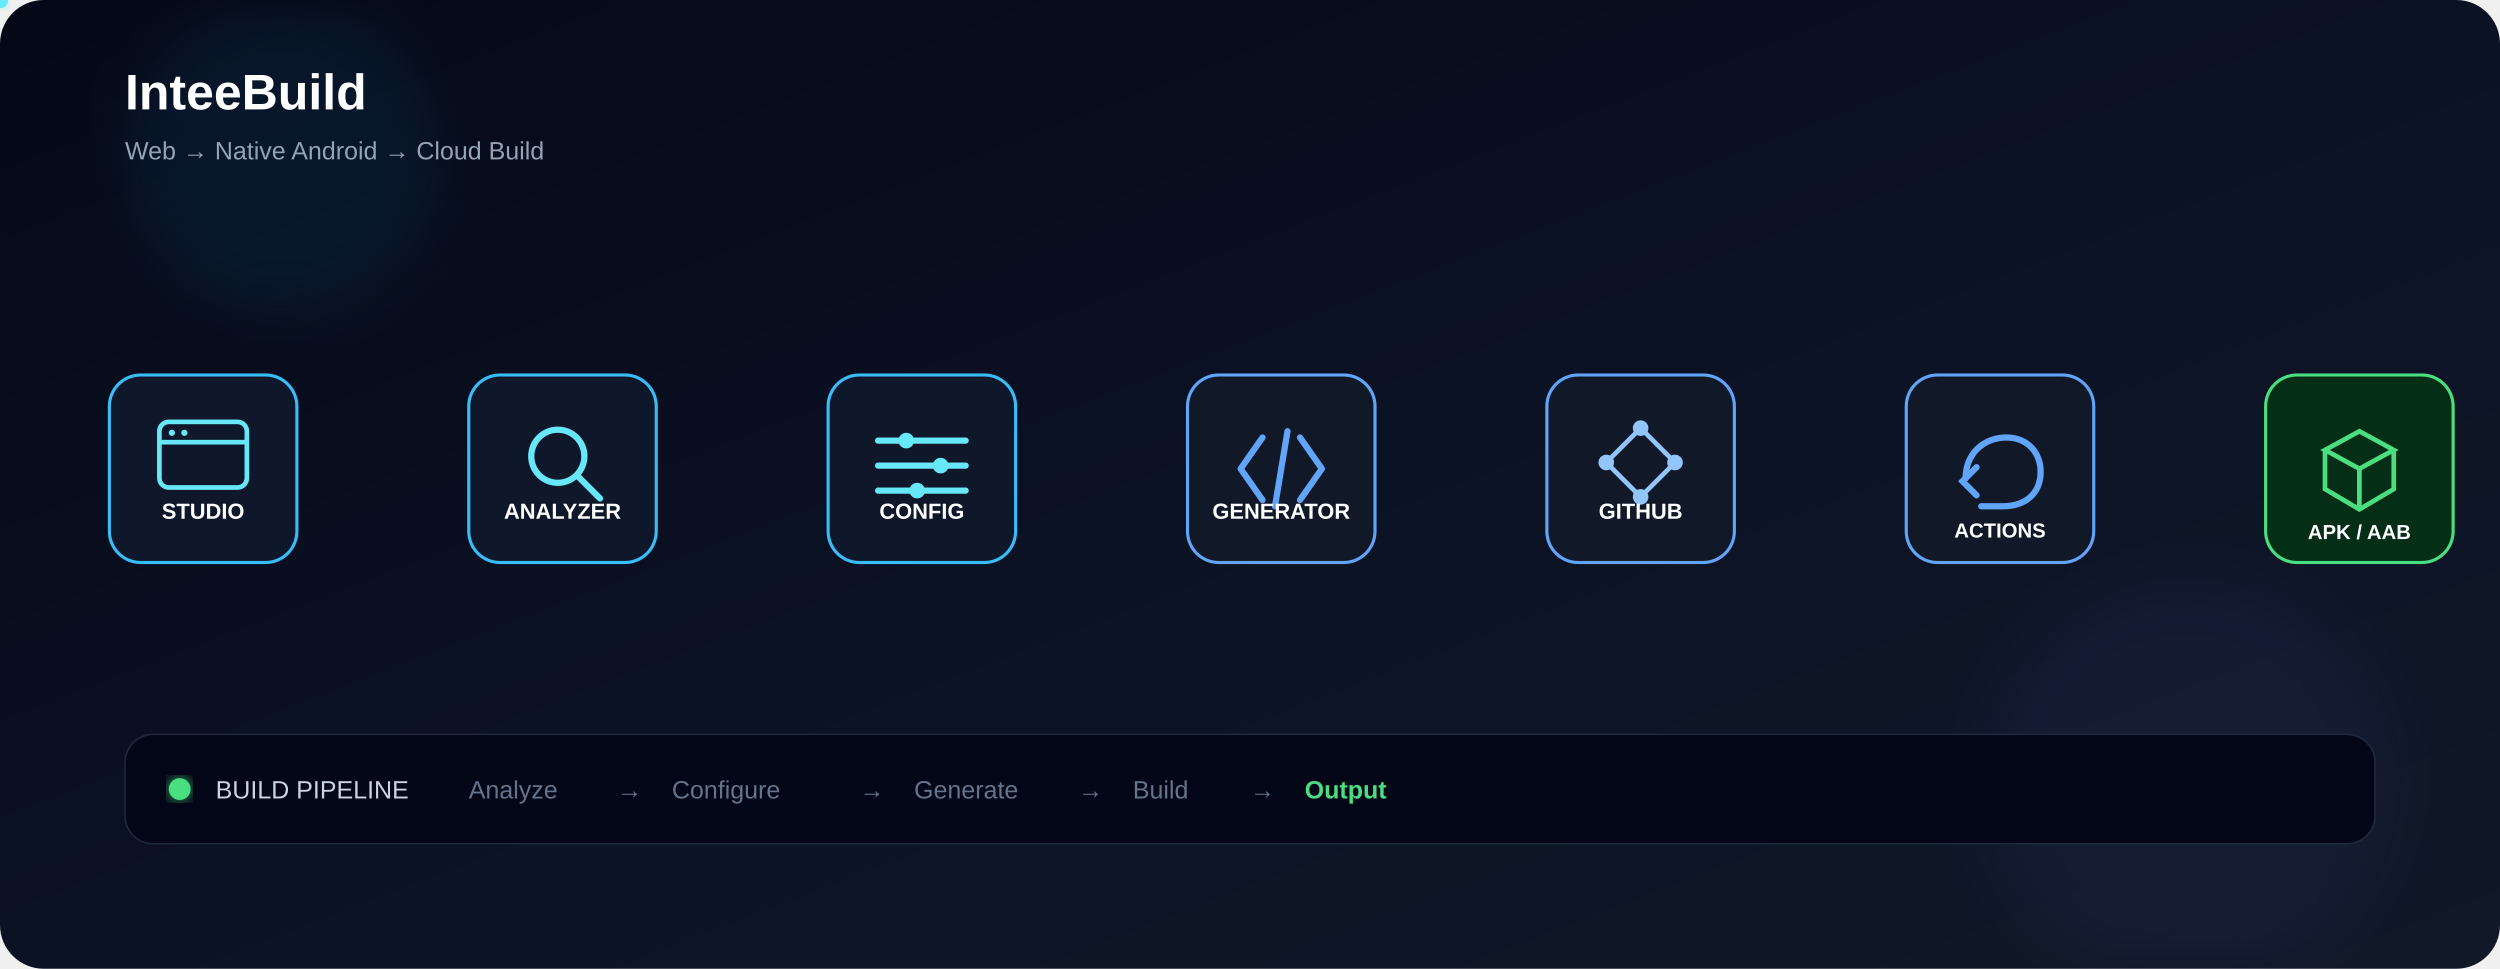
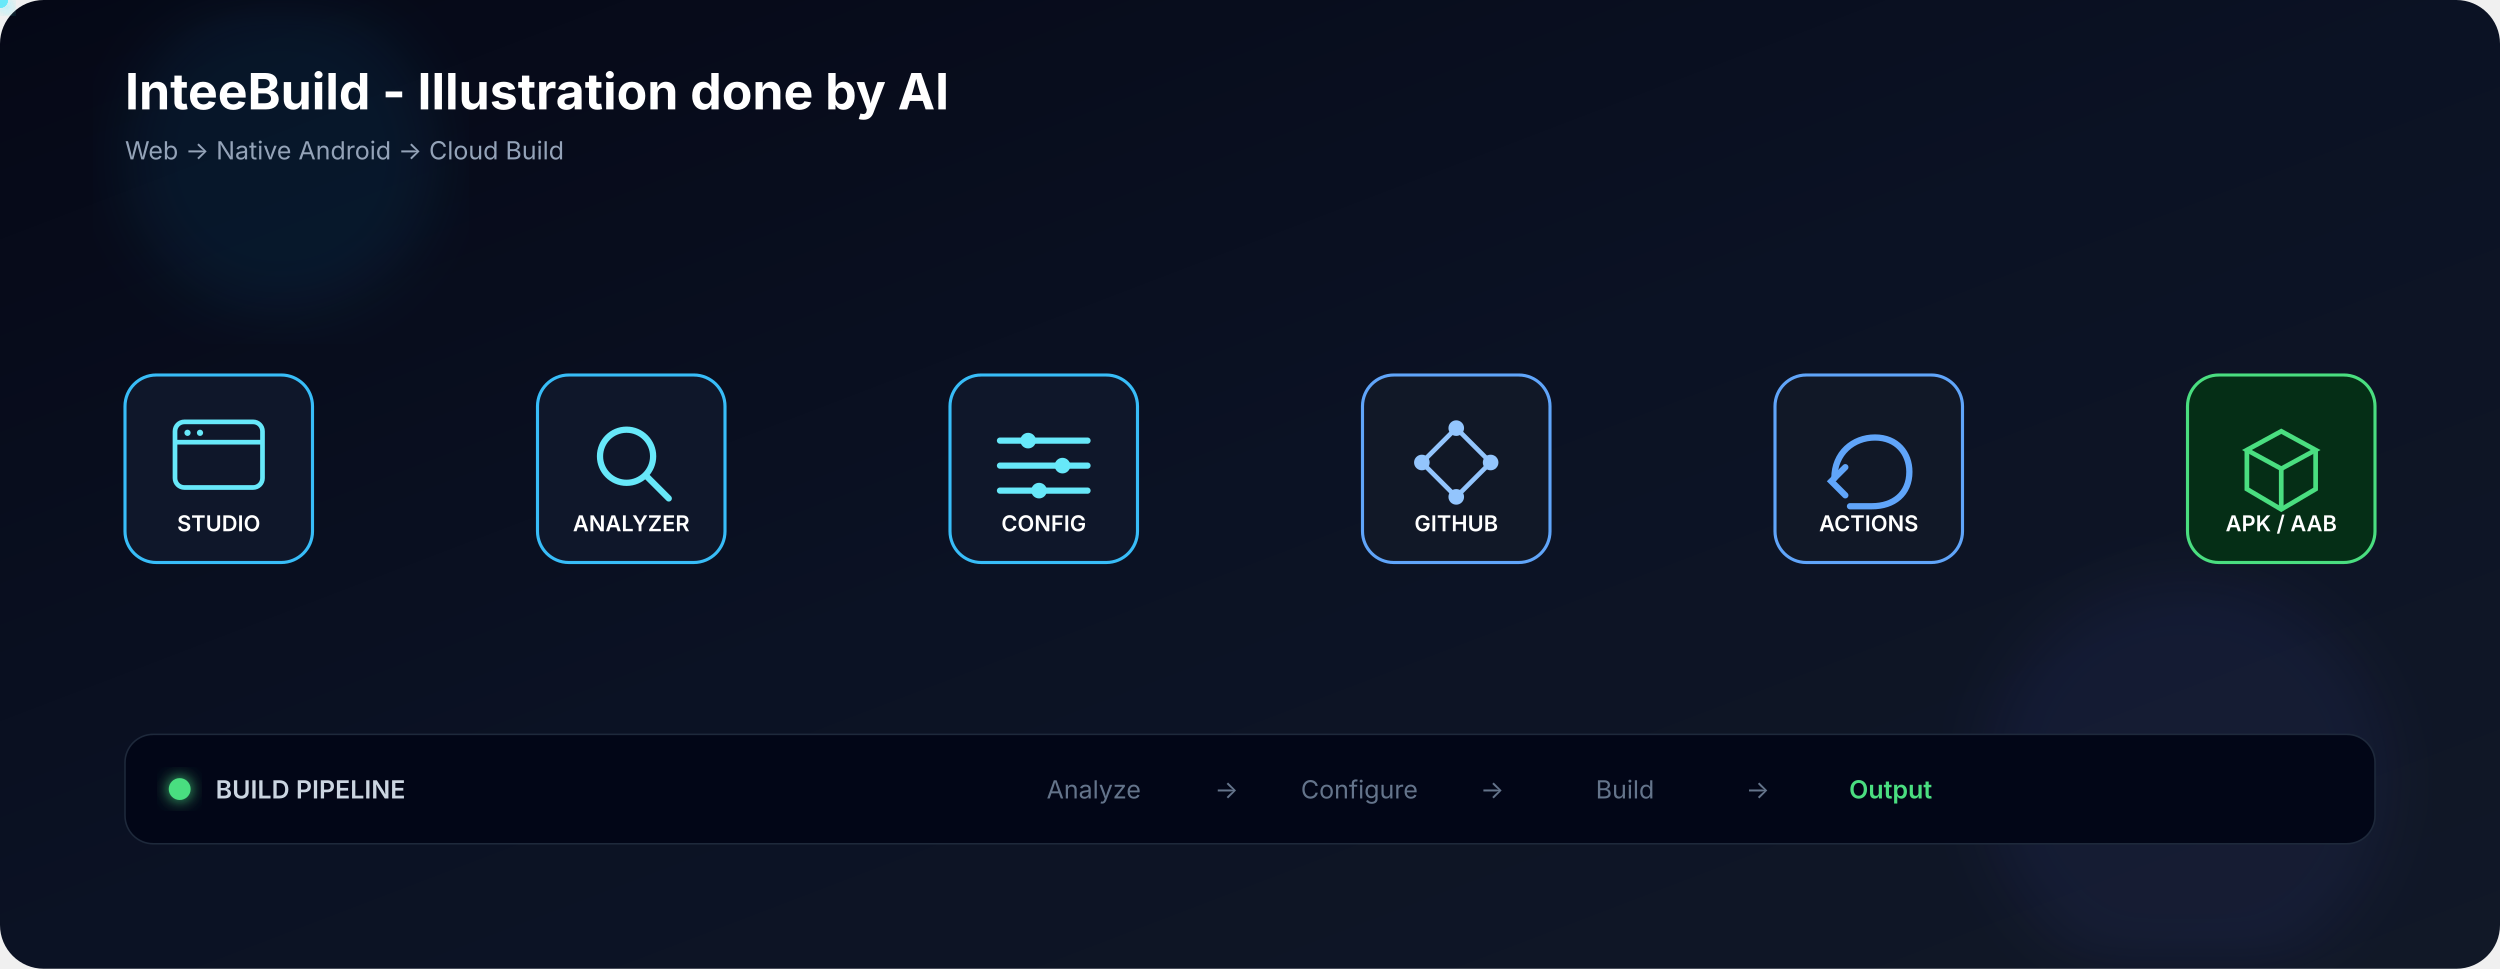
<svg xmlns="http://www.w3.org/2000/svg" xmlns:xlink="http://www.w3.org/1999/xlink" width="1600" height="620" viewBox="0 0 1600 620">
  <defs>
    <linearGradient id="bg" x1="0" y1="0" x2="1" y2="1">
      <stop offset="0%" stop-color="#050816" />
      <stop offset="50%" stop-color="#0b1224" />
      <stop offset="100%" stop-color="#111827" />
    </linearGradient>
-     <linearGradient id="cyan" x1="0" y1="0" x2="1" y2="0">
+     <linearGradient id="flow" x1="0" y1="0" x2="1" y2="0">
      <stop offset="0%" stop-color="#22d3ee" />
-       <stop offset="100%" stop-color="#38bdf8" />
-     </linearGradient>
-     <linearGradient id="blue" x1="0" y1="0" x2="1" y2="0">
-       <stop offset="0%" stop-color="#3b82f6" />
      <stop offset="100%" stop-color="#6366f1" />
    </linearGradient>
-     <filter id="glow">
+     <filter id="glow" x="-50%" y="-50%" width="200%" height="200%">
      <feGaussianBlur stdDeviation="5" result="blur" />
      <feMerge>
        <feMergeNode in="blur" />
        <feMergeNode in="SourceGraphic" />
      </feMerge>
    </filter>
    <filter id="soft">
      <feGaussianBlur stdDeviation="18" />
    </filter>
    <circle id="packet" r="5" fill="#67e8f9" filter="url(#glow)" />
  </defs>
  <rect width="1600" height="620" rx="28" fill="url(#bg)" />
  <circle cx="180" cy="100" r="100" fill="#0ea5e9" opacity=".08" filter="url(#soft)">
    <animate attributeName="opacity" values=".04;.12;.04" dur="4s" repeatCount="indefinite" />
  </circle>
  <circle cx="1400" cy="500" r="130" fill="#6366f1" opacity=".07" filter="url(#soft)">
    <animate attributeName="opacity" values=".03;.10;.03" dur="5s" repeatCount="indefinite" />
  </circle>
-   <text x="80" y="70" fill="#ffffff" font-family="Arial, Helvetica, sans-serif" font-size="32" font-weight="700">
-     InteeBuild
-   </text>
-   <text x="80" y="102" fill="#94a3b8" font-family="Arial, Helvetica, sans-serif" font-size="16">
-     Web → Native Android → Cloud Build
-   </text>
-   <g fill="none" stroke="url(#cyan)" stroke-width="3" stroke-linecap="round" opacity=".65">
-     <path id="p1" d="M190 300 H300" />
-     <path id="p2" d="M420 300 H530" />
-     <path id="p3" d="M650 300 H760" />
-     <path id="p4" d="M880 300 H990" />
-     <path id="p5" d="M1110 300 H1220" />
-     <path id="p6" d="M1340 300 H1450" />
+   <text x="80" y="70" fill="#ffffff" font-family="Inter, Arial, Helvetica, sans-serif" font-size="32" font-weight="700">InteeBuild - Illustration done by AI</text>
+   <text x="80" y="102" fill="#94a3b8" font-family="Inter, Arial, Helvetica, sans-serif" font-size="16">Web → Native Android → Cloud Build</text>
+   <g fill="none" stroke="url(#flow)" stroke-width="3" stroke-linecap="round" opacity=".65">
+     <path id="p1" d="M200 300 H344" />
+     <path id="p2" d="M464 300 H608" />
+     <path id="p3" d="M728 300 H872" />
+     <path id="p4" d="M992 300 H1136" />
+     <path id="p5" d="M1256 300 H1400" />
  </g>
  <use href="#packet" xlink:href="#packet">
    <animateMotion dur="2.5s" repeatCount="indefinite" begin="0s">
      <mpath href="#p1" xlink:href="#p1" />
    </animateMotion>
  </use>
  <use href="#packet" xlink:href="#packet">
-     <animateMotion dur="2.5s" repeatCount="indefinite" begin=".4s">
+     <animateMotion dur="2.5s" repeatCount="indefinite" begin=".5s">
      <mpath href="#p2" xlink:href="#p2" />
    </animateMotion>
  </use>
  <use href="#packet" xlink:href="#packet">
-     <animateMotion dur="2.5s" repeatCount="indefinite" begin=".8s">
+     <animateMotion dur="2.5s" repeatCount="indefinite" begin="1s">
      <mpath href="#p3" xlink:href="#p3" />
    </animateMotion>
  </use>
  <use href="#packet" xlink:href="#packet">
-     <animateMotion dur="2.5s" repeatCount="indefinite" begin="1.2s">
+     <animateMotion dur="2.5s" repeatCount="indefinite" begin="1.5s">
      <mpath href="#p4" xlink:href="#p4" />
    </animateMotion>
  </use>
  <use href="#packet" xlink:href="#packet">
-     <animateMotion dur="2.5s" repeatCount="indefinite" begin="1.6s">
+     <animateMotion dur="2.5s" repeatCount="indefinite" begin="2s">
      <mpath href="#p5" xlink:href="#p5" />
    </animateMotion>
  </use>
-   <use href="#packet" xlink:href="#packet">
-     <animateMotion dur="2.5s" repeatCount="indefinite" begin="2s">
-       <mpath href="#p6" xlink:href="#p6" />
-     </animateMotion>
-   </use>
-   <g transform="translate(70 240)">
+   <g transform="translate(80 240)">
    <rect width="120" height="120" rx="20" fill="#0f172a" stroke="#38bdf8" stroke-width="2" />
    <rect x="32" y="30" width="56" height="42" rx="6" fill="none" stroke="#67e8f9" stroke-width="3" />
    <path d="M32 43 H88" stroke="#67e8f9" stroke-width="3" />
    <circle cx="40" cy="37" r="2" fill="#67e8f9" />
    <circle cx="48" cy="37" r="2" fill="#67e8f9" />
-     <text x="60" y="92" text-anchor="middle" fill="#ffffff" font-size="14" font-family="Arial" font-weight="600">
-       STUDIO
-     </text>
+     <text x="60" y="100" text-anchor="middle" fill="#ffffff" font-size="14" font-family="Inter, Arial, sans-serif" font-weight="600">STUDIO</text>
  </g>
-   <g transform="translate(300 240)">
+   <g transform="translate(344 240)">
    <rect width="120" height="120" rx="20" fill="#0f172a" stroke="#38bdf8" stroke-width="2" />
    <circle cx="57" cy="52" r="17" fill="none" stroke="#67e8f9" stroke-width="4" />
    <path d="M70 65 L84 79" stroke="#67e8f9" stroke-width="4" stroke-linecap="round" />
-     <text x="60" y="92" text-anchor="middle" fill="#ffffff" font-size="14" font-family="Arial" font-weight="600">
-       ANALYZER
-     </text>
+     <text x="60" y="100" text-anchor="middle" fill="#ffffff" font-size="14" font-family="Inter, Arial, sans-serif" font-weight="600">ANALYZER</text>
  </g>
-   <g transform="translate(530 240)">
+   <g transform="translate(608 240)">
    <rect width="120" height="120" rx="20" fill="#0f172a" stroke="#38bdf8" stroke-width="2" />
    <path d="M32 42 H88 M32 58 H88 M32 74 H88" stroke="#67e8f9" stroke-width="4" stroke-linecap="round" />
    <circle cx="50" cy="42" r="5" fill="#67e8f9" />
    <circle cx="72" cy="58" r="5" fill="#67e8f9" />
    <circle cx="57" cy="74" r="5" fill="#67e8f9" />
-     <text x="60" y="92" text-anchor="middle" fill="#ffffff" font-size="14" font-family="Arial" font-weight="600">
-       CONFIG
-     </text>
+     <text x="60" y="100" text-anchor="middle" fill="#ffffff" font-size="14" font-family="Inter, Arial, sans-serif" font-weight="600">CONFIG</text>
  </g>
-   <g transform="translate(760 240)">
+   <g transform="translate(872 240)">
    <rect width="120" height="120" rx="20" fill="#111827" stroke="#60a5fa" stroke-width="2" />
-     <path d="M48 40 L34 60 L48 80" fill="none" stroke="#60a5fa" stroke-width="4" stroke-linecap="round" stroke-linejoin="round" />
-     <path d="M72 40 L86 60 L72 80" fill="none" stroke="#60a5fa" stroke-width="4" stroke-linecap="round" stroke-linejoin="round" />
-     <path d="M64 36 L56 84" stroke="#60a5fa" stroke-width="4" stroke-linecap="round" />
-     <text x="60" y="92" text-anchor="middle" fill="#ffffff" font-size="14" font-family="Arial" font-weight="600">
-       GENERATOR
-     </text>
-   </g>
-   <g transform="translate(990 240)">
-     <rect width="120" height="120" rx="20" fill="#111827" stroke="#60a5fa" stroke-width="2" />
-     <path d="M60 34              L82 56              L60 78              L38 56 Z" fill="none" stroke="#93c5fd" stroke-width="3" />
+     <path d="M60 34 L82 56 L60 78 L38 56 Z" fill="none" stroke="#93c5fd" stroke-width="3" />
    <circle cx="60" cy="34" r="5" fill="#93c5fd" />
    <circle cx="82" cy="56" r="5" fill="#93c5fd" />
    <circle cx="60" cy="78" r="5" fill="#93c5fd" />
    <circle cx="38" cy="56" r="5" fill="#93c5fd" />
-     <text x="60" y="92" text-anchor="middle" fill="#ffffff" font-size="14" font-family="Arial" font-weight="600">
-       GITHUB
-     </text>
+     <text x="60" y="100" text-anchor="middle" fill="#ffffff" font-size="14" font-family="Inter, Arial, sans-serif" font-weight="600">GITHUB</text>
  </g>
-   <g transform="translate(1220 240)">
+   <g transform="translate(1136 240)">
    <rect width="120" height="120" rx="20" fill="#111827" stroke="#60a5fa" stroke-width="2" />
-     <path d="M38 66              C38 50 50 40 64 40              C78 40 86 50 86 62              C86 76 76 84 62 84              H48" fill="none" stroke="#60a5fa" stroke-width="4" stroke-linecap="round" />
+     <path d="M38 66 C38 50 50 40 64 40 C78 40 86 50 86 62 C86 76 76 84 62 84 H48" fill="none" stroke="#60a5fa" stroke-width="4" stroke-linecap="round" />
    <path d="M45 77 L36 68 L45 59" fill="none" stroke="#60a5fa" stroke-width="4" stroke-linecap="round" />
-     <text x="60" y="104" text-anchor="middle" fill="#ffffff" font-size="13" font-family="Arial" font-weight="600">
-       ACTIONS
-     </text>
+     <text x="60" y="100" text-anchor="middle" fill="#ffffff" font-size="14" font-family="Inter, Arial, sans-serif" font-weight="600">ACTIONS</text>
  </g>
-   <g transform="translate(1450 240)">
+   <g transform="translate(1400 240)">
    <rect width="120" height="120" rx="20" fill="#052e16" stroke="#4ade80" stroke-width="2" />
    <path d="M38 48 L60 36 L82 48 L60 60 Z" fill="none" stroke="#4ade80" stroke-width="3" />
    <path d="M38 48 V73 L60 86 L82 73 V48" fill="none" stroke="#4ade80" stroke-width="3" />
    <path d="M60 60 V86" stroke="#4ade80" stroke-width="3" />
-     <text x="60" y="105" text-anchor="middle" fill="#ffffff" font-size="13" font-family="Arial" font-weight="600">
-       APK / AAB
-     </text>
+     <text x="60" y="100" text-anchor="middle" fill="#ffffff" font-size="14" font-family="Inter, Arial, sans-serif" font-weight="600">APK / AAB</text>
  </g>
  <g transform="translate(80 470)">
    <rect width="1440" height="70" rx="18" fill="#020617" stroke="#1e293b" />
    <circle cx="35" cy="35" r="7" fill="#4ade80" filter="url(#glow)">
      <animate attributeName="opacity" values="1;.35;1" dur="1.8s" repeatCount="indefinite" />
    </circle>
-     <text x="58" y="41" fill="#cbd5e1" font-family="Arial" font-size="16">
-       BUILD PIPELINE
-     </text>
-     <text x="220" y="41" fill="#64748b" font-family="Arial" font-size="16">
-       Analyze
-     </text>
-     <text x="315" y="41" fill="#64748b" font-family="Arial" font-size="16">
-       →
-     </text>
-     <text x="350" y="41" fill="#64748b" font-family="Arial" font-size="16">
-       Configure
-     </text>
-     <text x="470" y="41" fill="#64748b" font-family="Arial" font-size="16">
-       →
-     </text>
-     <text x="505" y="41" fill="#64748b" font-family="Arial" font-size="16">
-       Generate
-     </text>
-     <text x="610" y="41" fill="#64748b" font-family="Arial" font-size="16">
-       →
-     </text>
-     <text x="645" y="41" fill="#64748b" font-family="Arial" font-size="16">
-       Build
-     </text>
-     <text x="720" y="41" fill="#64748b" font-family="Arial" font-size="16">
-       →
-     </text>
-     <text x="755" y="41" fill="#4ade80" font-family="Arial" font-size="16" font-weight="600">
-       Output
-     </text>
+     <text x="58" y="41" fill="#cbd5e1" font-family="Inter, Arial, sans-serif" font-size="16" font-weight="600">BUILD PIPELINE</text>
+     <text x="620" y="41" text-anchor="middle" fill="#64748b" font-family="Inter, Arial, sans-serif" font-size="16">Analyze</text>
+     <text x="705" y="41" text-anchor="middle" fill="#64748b" font-family="Inter, Arial, sans-serif" font-size="16">→</text>
+     <text x="790" y="41" text-anchor="middle" fill="#64748b" font-family="Inter, Arial, sans-serif" font-size="16">Configure</text>
+     <text x="875" y="41" text-anchor="middle" fill="#64748b" font-family="Inter, Arial, sans-serif" font-size="16">→</text>
+     <text x="960" y="41" text-anchor="middle" fill="#64748b" font-family="Inter, Arial, sans-serif" font-size="16">Build</text>
+     <text x="1045" y="41" text-anchor="middle" fill="#64748b" font-family="Inter, Arial, sans-serif" font-size="16">→</text>
+     <text x="1130" y="41" text-anchor="middle" fill="#4ade80" font-family="Inter, Arial, sans-serif" font-size="16" font-weight="600">Output</text>
  </g>
</svg>
